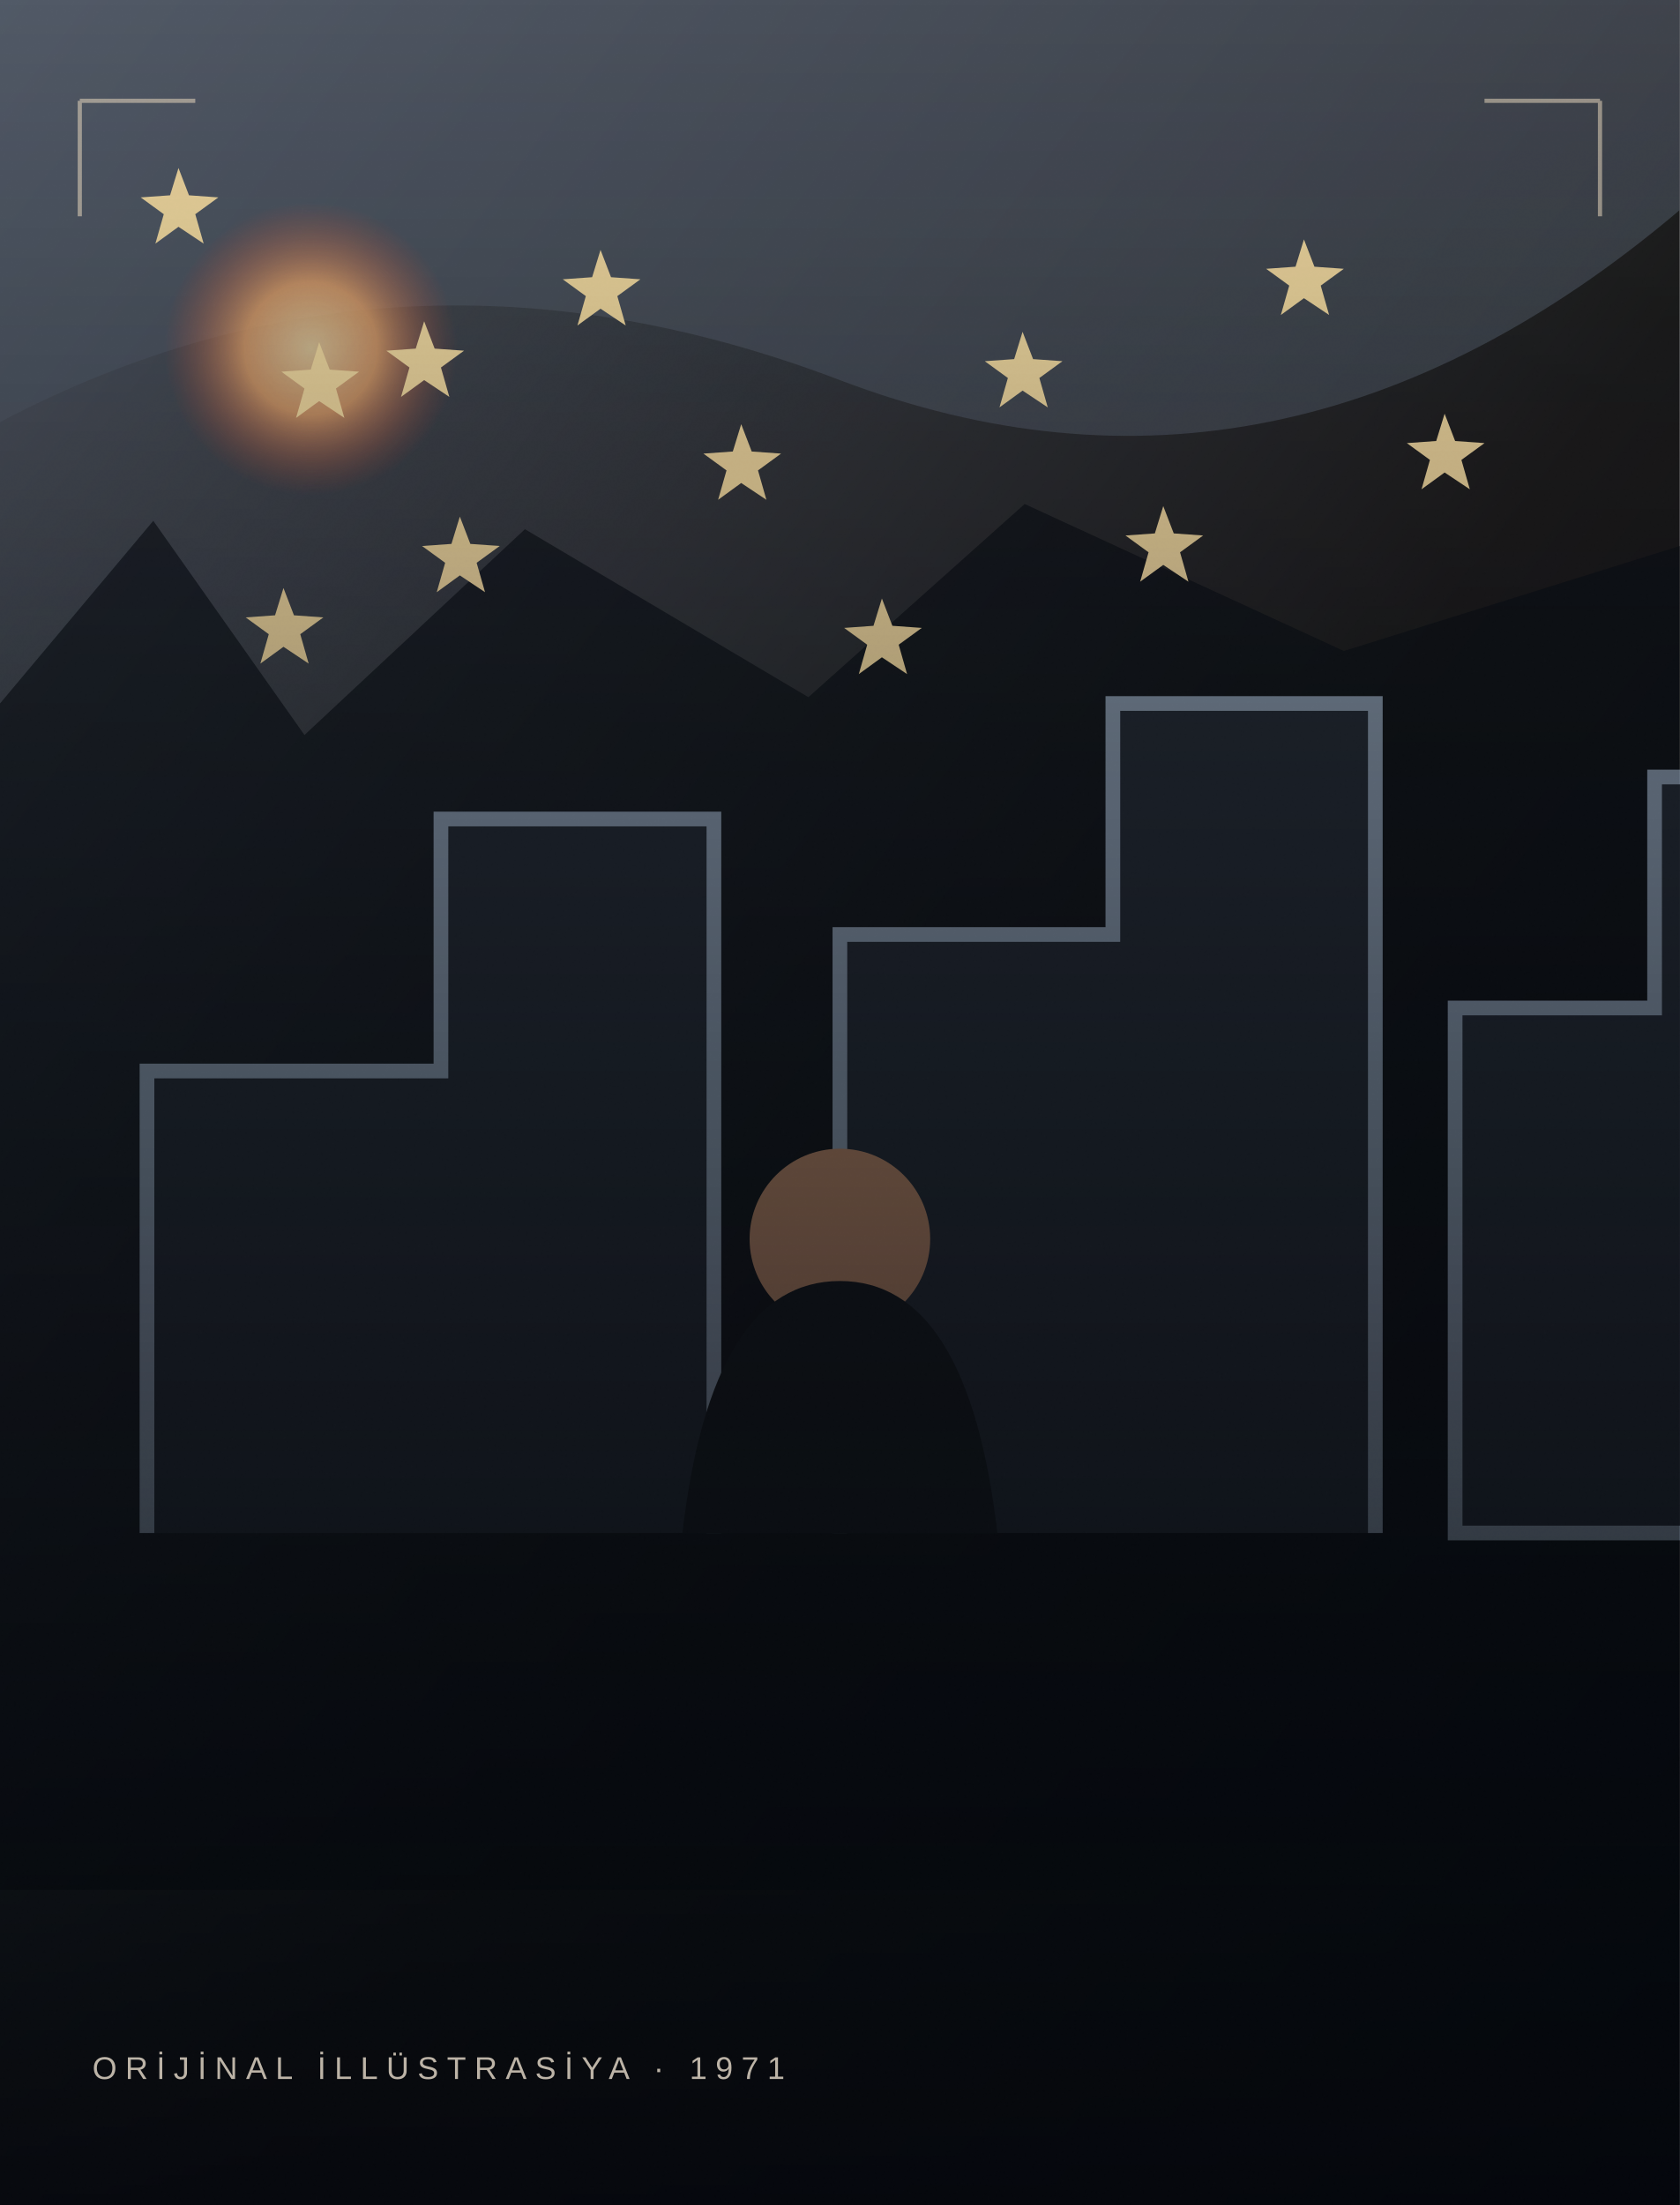
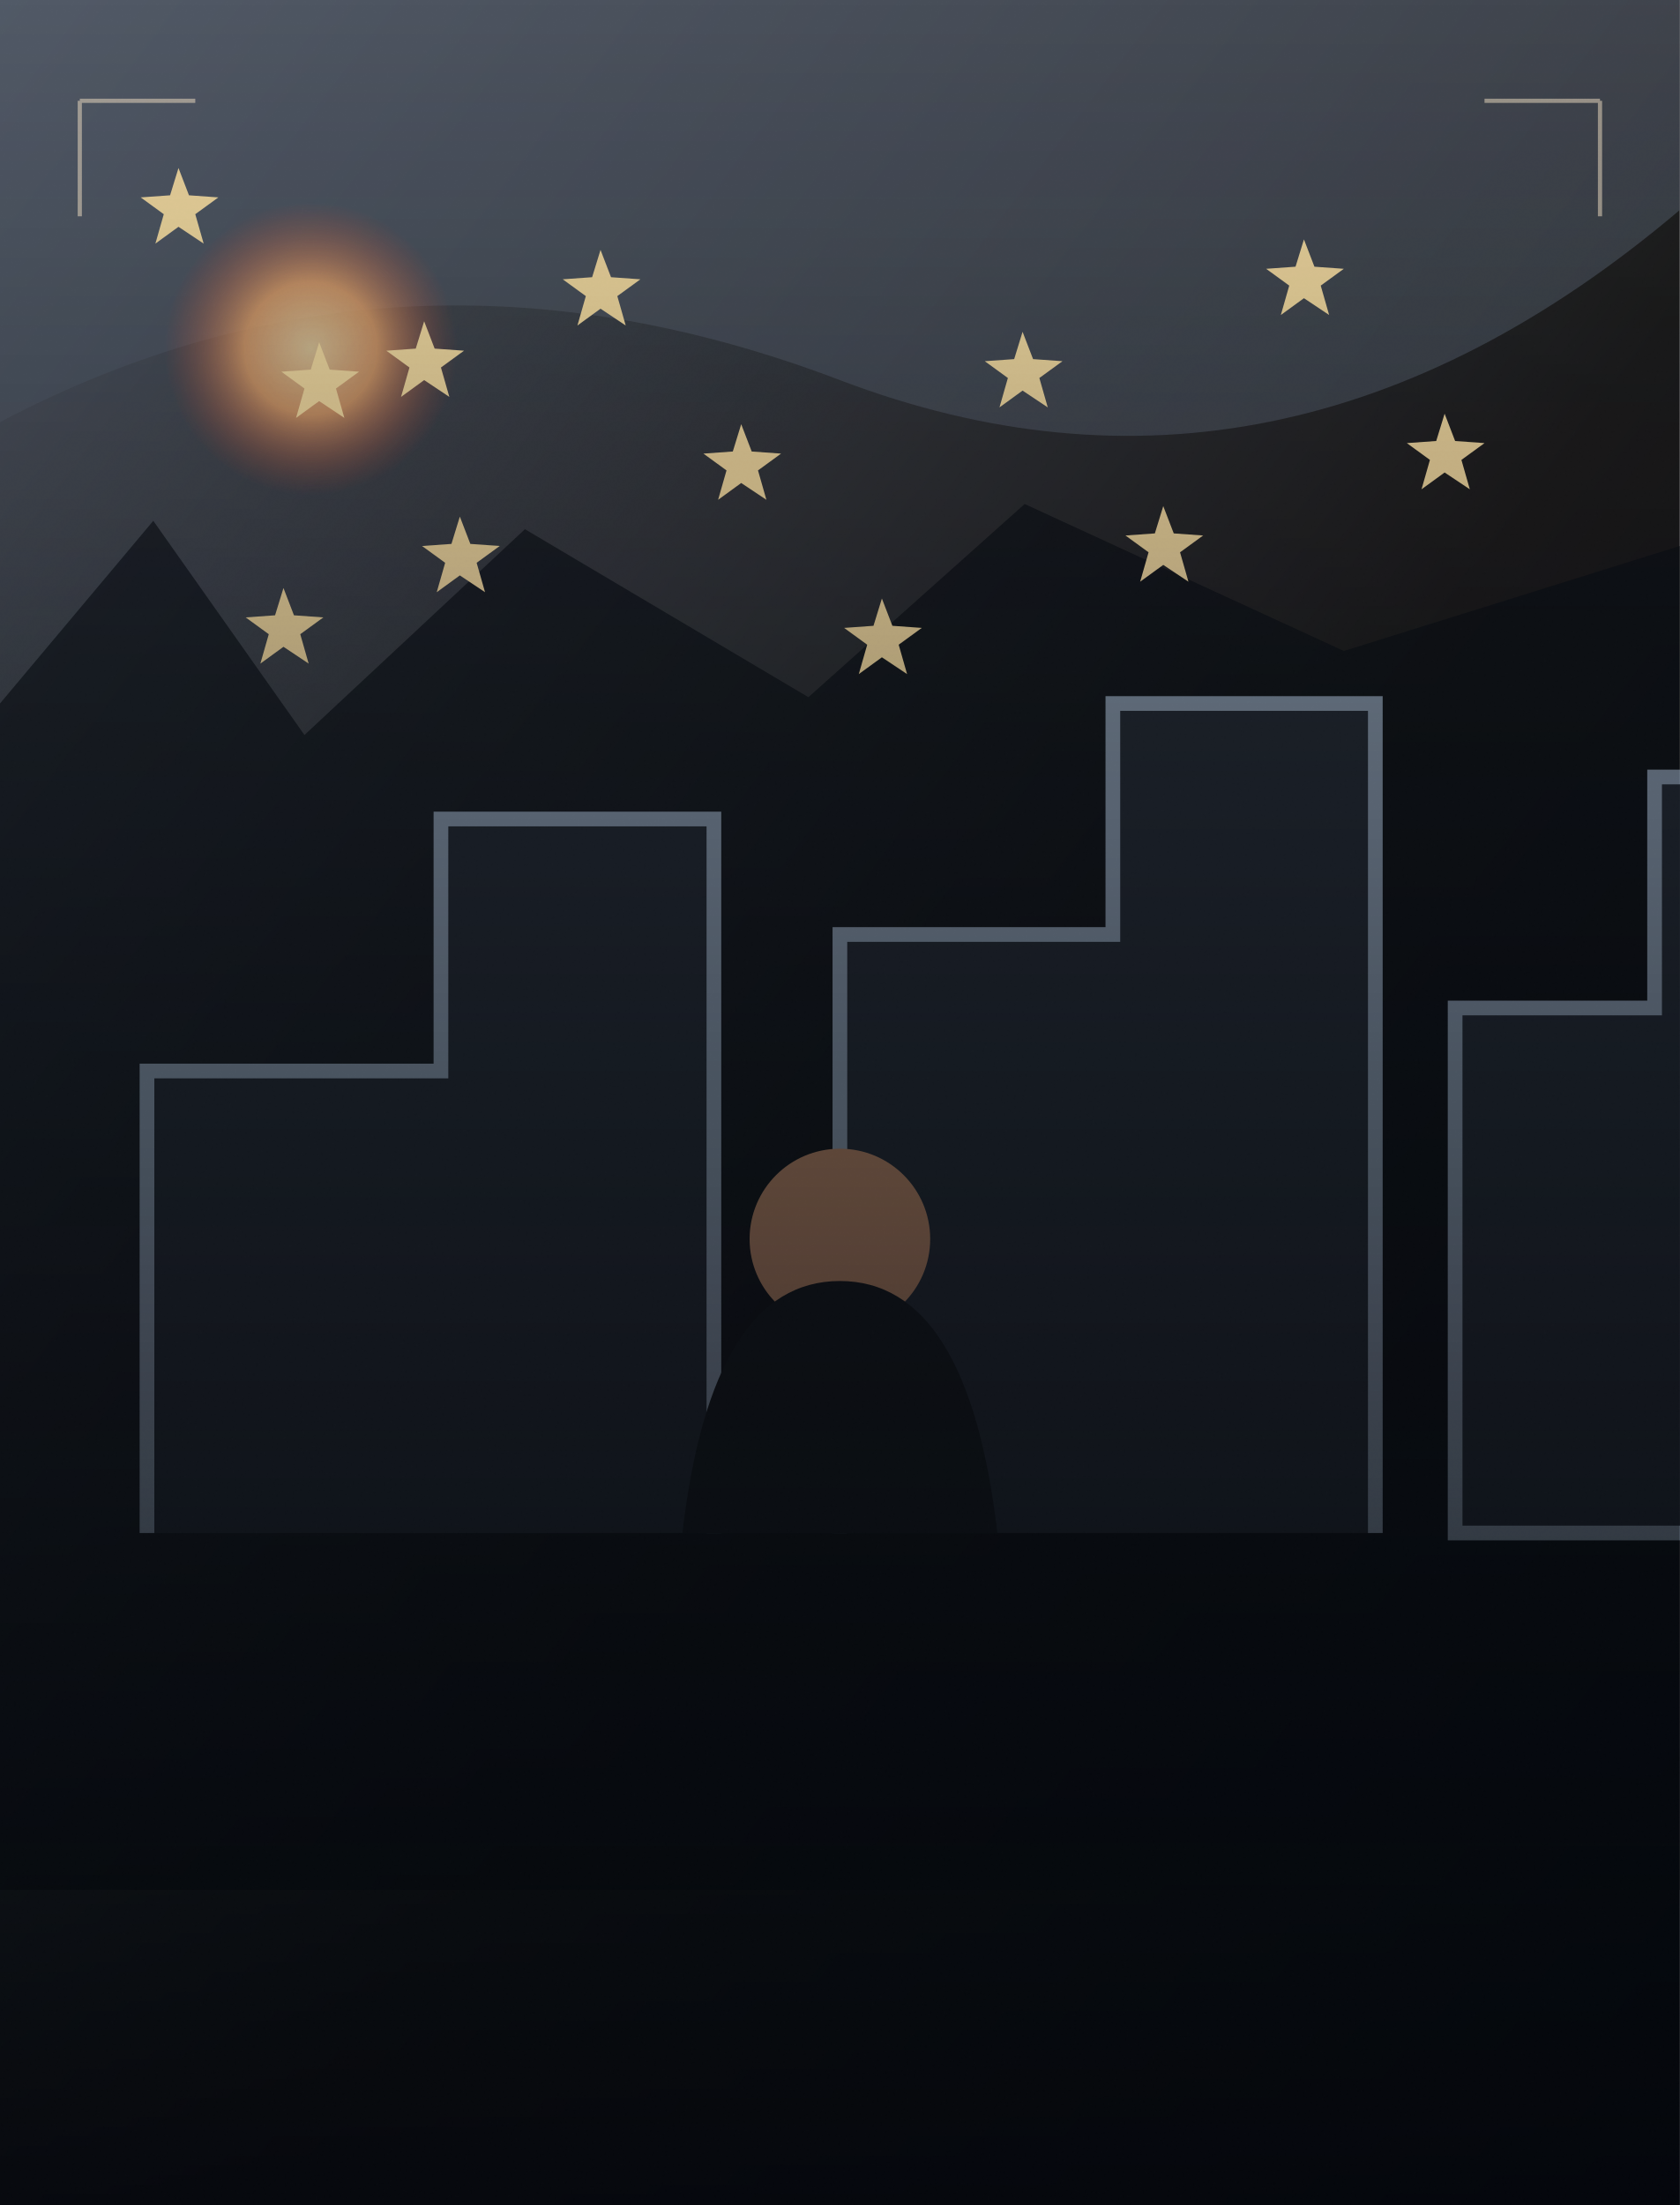
<svg xmlns="http://www.w3.org/2000/svg" width="800" height="1050" viewBox="0 0 800 1050" role="img" aria-labelledby="title desc">
  <defs>
    <linearGradient id="bg" x1="0" y1="0" x2="1" y2="1">
      <stop stop-color="#525a67" />
      <stop offset=".57" stop-color="#1c1b1b" />
      <stop offset="1" stop-color="#080b11" />
    </linearGradient>
    <radialGradient id="sun">
      <stop stop-color="#f4d7a2" />
      <stop offset=".45" stop-color="#e7a46b" />
      <stop offset="1" stop-color="#b44b3c" stop-opacity="0" />
    </radialGradient>
    <linearGradient id="shade" x2="0" y2="1">
      <stop stop-color="#03060b" stop-opacity="0" />
      <stop offset="1" stop-color="#03060b" stop-opacity=".9" />
    </linearGradient>
    <filter id="grain">
      <feTurbulence type="fractalNoise" baseFrequency=".8" numOctaves="2" stitchTiles="stitch" />
      <feColorMatrix values=".3 0 0 0 0 .3 0 0 0 0 .3 0 0 0 0 0 0 0 .12 0" />
    </filter>
  </defs>
  <rect width="800" height="1050" fill="url(#bg)" />
  <path d="M0 201Q190 101 400 181T800 100V0H0Z" fill="#525a67" opacity=".6" />
  <circle cx="148" cy="166" r="70" fill="url(#sun)" opacity=".82" />
  <path d="M0 335 73 248 145 350 250 252 385 332 488 240 640 310 800 260 800 900 0 900Z" fill="#090d13" opacity=".66" />
  <path d="M70 730V510h140V390h130V730m60 0V445h130V335h125V730m38 0V480h95V370h65V730Z" fill="#222831" stroke="#8190a2" stroke-width="7" />
  <g fill="#f1d89f">
    <path d="M85 80l5 13 14 1-11 8 4 14-12-8-11 8 4-14-11-8 14-1Z" />
    <path d="M152 163l5 13 14 1-11 8 4 14-12-8-11 8 4-14-11-8 14-1Z" />
    <path d="M219 246l5 13 14 1-11 8 4 14-12-8-11 8 4-14-11-8 14-1Z" />
    <path d="M286 119l5 13 14 1-11 8 4 14-12-8-11 8 4-14-11-8 14-1Z" />
    <path d="M353 202l5 13 14 1-11 8 4 14-12-8-11 8 4-14-11-8 14-1Z" />
    <path d="M420 285l5 13 14 1-11 8 4 14-12-8-11 8 4-14-11-8 14-1Z" />
    <path d="M487 158l5 13 14 1-11 8 4 14-12-8-11 8 4-14-11-8 14-1Z" />
    <path d="M554 241l5 13 14 1-11 8 4 14-12-8-11 8 4-14-11-8 14-1Z" />
    <path d="M621 114l5 13 14 1-11 8 4 14-12-8-11 8 4-14-11-8 14-1Z" />
    <path d="M688 197l5 13 14 1-11 8 4 14-12-8-11 8 4-14-11-8 14-1Z" />
    <path d="M135 280l5 13 14 1-11 8 4 14-12-8-11 8 4-14-11-8 14-1Z" />
    <path d="M202 153l5 13 14 1-11 8 4 14-12-8-11 8 4-14-11-8 14-1Z" />
  </g>
  <circle cx="400" cy="590" r="43" fill="#ad7f61" />
  <path d="M325 730q14-120 75-120t75 120" fill="#14181c" />
  <rect width="800" height="1050" fill="url(#shade)" />
  <path d="M38 48h55m-55 0v55m724-55h-55m55 0v55" fill="none" stroke="#f5e3c7" stroke-opacity=".5" stroke-width="2" />
-   <text x="44" y="990" fill="#f6ead7" fill-opacity=".76" font-family="Arial,sans-serif" font-size="15" letter-spacing="4">ORİJİNAL İLLÜSTRASİYA · 1971</text>
  <rect width="800" height="1050" filter="url(#grain)" opacity=".15" />
</svg>
